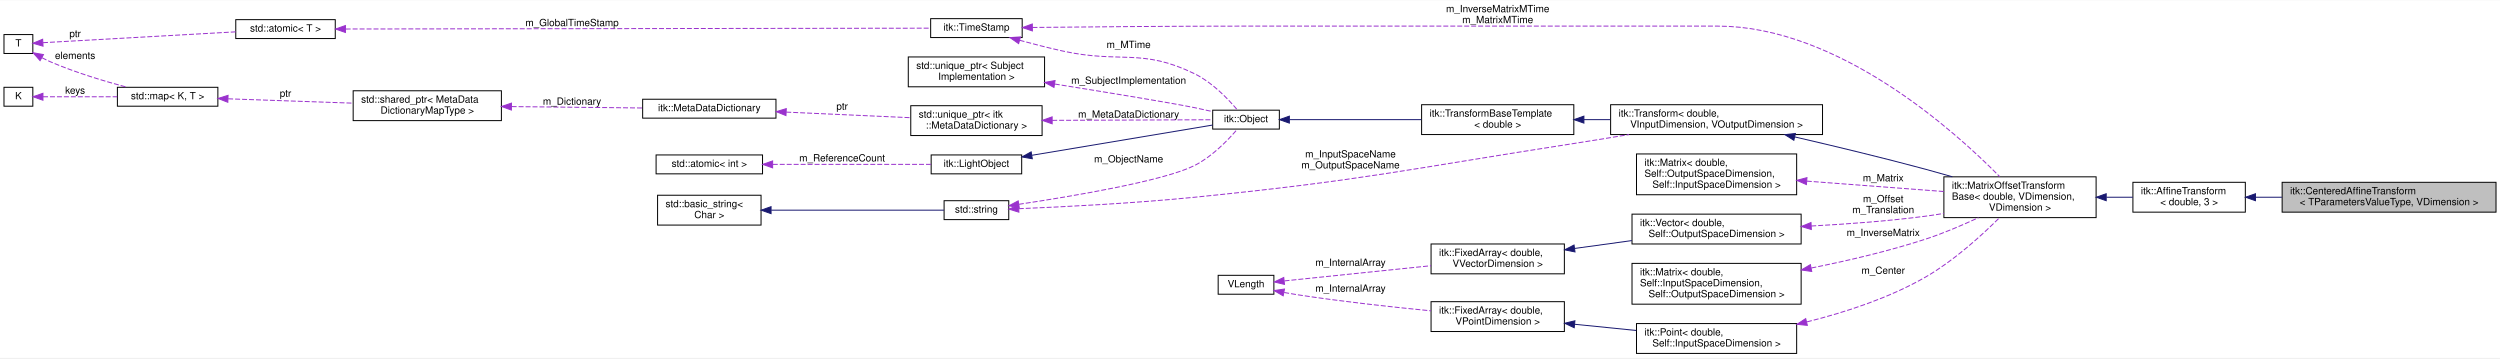
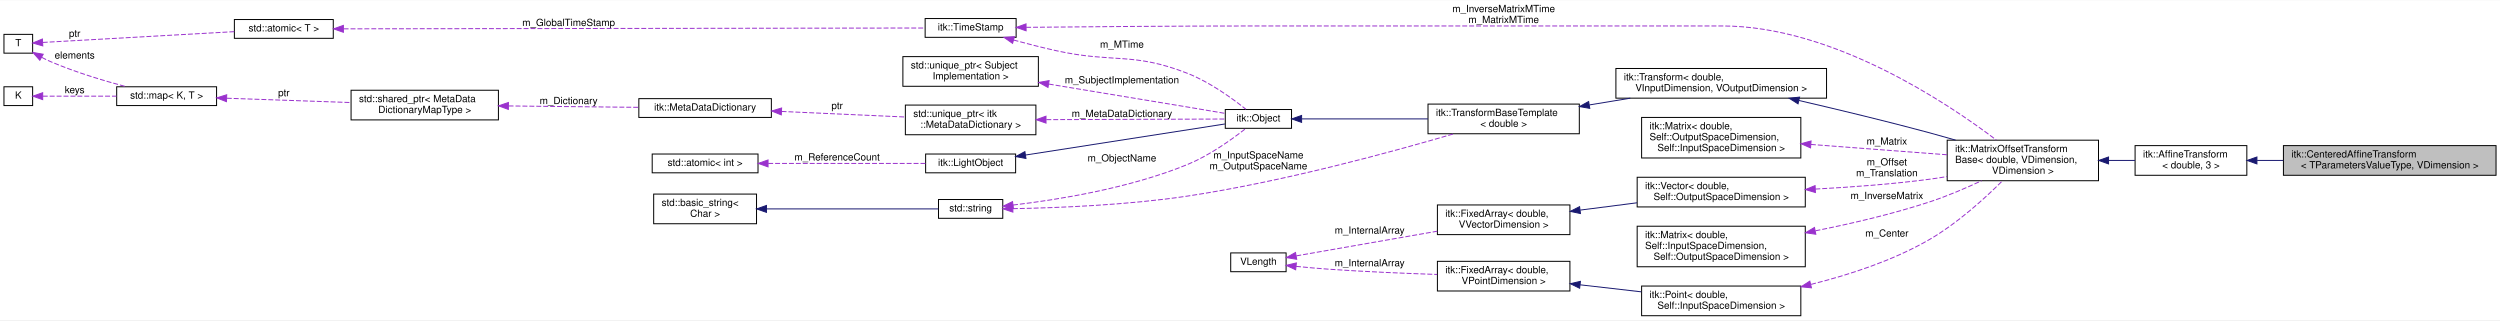
- <svg xmlns="http://www.w3.org/2000/svg" xmlns:xlink="http://www.w3.org/1999/xlink" width="2513pt" height="360pt" viewBox="0.00 0.00 2513.00 359.50">
-   <g id="graph0" class="graph" transform="scale(1 1) rotate(0) translate(4 355.5)">
-     <polygon fill="white" stroke="transparent" points="-4,4 -4,-355.5 2509,-355.5 2509,4 -4,4" />
+ <svg xmlns="http://www.w3.org/2000/svg" xmlns:xlink="http://www.w3.org/1999/xlink" width="2528pt" height="324pt" viewBox="0.00 0.00 2528.00 323.50">
+   <g id="graph0" class="graph" transform="scale(1 1) rotate(0) translate(4 319.5)">
+     <polygon fill="white" stroke="transparent" points="-4,4 -4,-319.5 2524,-319.5 2524,4 -4,4" />
    <g id="node1" class="node">
      <g id="a_node1">
        <a xlink:title="Affine transformation with a specified center of rotation.">
-           <polygon fill="#bfbfbf" stroke="black" points="2290,-142.5 2290,-172.5 2505,-172.5 2505,-142.5 2290,-142.5" />
-           <text text-anchor="start" x="2298" y="-160.5" font-family="Helvetica,sans-Serif" font-size="10.00">itk::CenteredAffineTransform</text>
-           <text text-anchor="middle" x="2397.5" y="-149.5" font-family="Helvetica,sans-Serif" font-size="10.00">&lt; TParametersValueType, VDimension &gt;</text>
+           <polygon fill="#bfbfbf" stroke="black" points="2305,-142.5 2305,-172.5 2520,-172.5 2520,-142.5 2305,-142.5" />
+           <text text-anchor="start" x="2313" y="-160.5" font-family="Helvetica,sans-Serif" font-size="10.00">itk::CenteredAffineTransform</text>
+           <text text-anchor="middle" x="2412.5" y="-149.5" font-family="Helvetica,sans-Serif" font-size="10.00">&lt; TParametersValueType, VDimension &gt;</text>
        </a>
      </g>
    </g>
    <g id="node2" class="node">
      <g id="a_node2">
        <a xlink:href="classitk_1_1AffineTransform.html" target="_top" xlink:title=" ">
-           <polygon fill="white" stroke="black" points="2140,-142.5 2140,-172.5 2253,-172.5 2253,-142.5 2140,-142.5" />
-           <text text-anchor="start" x="2148" y="-160.5" font-family="Helvetica,sans-Serif" font-size="10.00">itk::AffineTransform</text>
-           <text text-anchor="middle" x="2196.5" y="-149.5" font-family="Helvetica,sans-Serif" font-size="10.00">&lt; double, 3 &gt;</text>
+           <polygon fill="white" stroke="black" points="2155,-142.5 2155,-172.5 2268,-172.5 2268,-142.5 2155,-142.5" />
+           <text text-anchor="start" x="2163" y="-160.5" font-family="Helvetica,sans-Serif" font-size="10.00">itk::AffineTransform</text>
+           <text text-anchor="middle" x="2211.5" y="-149.5" font-family="Helvetica,sans-Serif" font-size="10.00">&lt; double, 3 &gt;</text>
        </a>
      </g>
    </g>
    <g id="edge1" class="edge">
-       <path fill="none" stroke="midnightblue" d="M2263.39,-157.5C2271.92,-157.5 2280.82,-157.5 2289.8,-157.5" />
-       <polygon fill="midnightblue" stroke="midnightblue" points="2263.2,-154 2253.2,-157.5 2263.2,-161 2263.2,-154" />
+       <path fill="none" stroke="midnightblue" d="M2278.39,-157.5C2286.92,-157.5 2295.82,-157.5 2304.8,-157.5" />
+       <polygon fill="midnightblue" stroke="midnightblue" points="2278.2,-154 2268.2,-157.5 2278.2,-161 2278.2,-154" />
    </g>
    <g id="node3" class="node">
      <g id="a_node3">
        <a xlink:href="classitk_1_1MatrixOffsetTransformBase.html" target="_top" xlink:title=" ">
-           <polygon fill="white" stroke="black" points="1950,-137 1950,-178 2103,-178 2103,-137 1950,-137" />
-           <text text-anchor="start" x="1958" y="-166" font-family="Helvetica,sans-Serif" font-size="10.00">itk::MatrixOffsetTransform</text>
-           <text text-anchor="start" x="1958" y="-155" font-family="Helvetica,sans-Serif" font-size="10.00">Base&lt; double, VDimension,</text>
-           <text text-anchor="middle" x="2026.5" y="-144" font-family="Helvetica,sans-Serif" font-size="10.00"> VDimension &gt;</text>
+           <polygon fill="white" stroke="black" points="1965,-137 1965,-178 2118,-178 2118,-137 1965,-137" />
+           <text text-anchor="start" x="1973" y="-166" font-family="Helvetica,sans-Serif" font-size="10.00">itk::MatrixOffsetTransform</text>
+           <text text-anchor="start" x="1973" y="-155" font-family="Helvetica,sans-Serif" font-size="10.00">Base&lt; double, VDimension,</text>
+           <text text-anchor="middle" x="2041.5" y="-144" font-family="Helvetica,sans-Serif" font-size="10.00"> VDimension &gt;</text>
        </a>
      </g>
    </g>
    <g id="edge2" class="edge">
-       <path fill="none" stroke="midnightblue" d="M2113.32,-157.5C2122.35,-157.5 2131.34,-157.5 2139.89,-157.5" />
-       <polygon fill="midnightblue" stroke="midnightblue" points="2113.15,-154 2103.15,-157.5 2113.15,-161 2113.15,-154" />
+       <path fill="none" stroke="midnightblue" d="M2128.32,-157.5C2137.35,-157.5 2146.34,-157.5 2154.89,-157.5" />
+       <polygon fill="midnightblue" stroke="midnightblue" points="2128.15,-154 2118.15,-157.5 2128.15,-161 2128.15,-154" />
    </g>
    <g id="node4" class="node">
      <g id="a_node4">
        <a xlink:href="classitk_1_1Transform.html" target="_top" xlink:title=" ">
-           <polygon fill="white" stroke="black" points="1615,-220.5 1615,-250.5 1828,-250.5 1828,-220.5 1615,-220.5" />
-           <text text-anchor="start" x="1623" y="-238.5" font-family="Helvetica,sans-Serif" font-size="10.00">itk::Transform&lt; double,</text>
-           <text text-anchor="middle" x="1721.5" y="-227.5" font-family="Helvetica,sans-Serif" font-size="10.00"> VInputDimension, VOutputDimension &gt;</text>
+           <polygon fill="white" stroke="black" points="1630,-220.5 1630,-250.5 1843,-250.5 1843,-220.5 1630,-220.5" />
+           <text text-anchor="start" x="1638" y="-238.5" font-family="Helvetica,sans-Serif" font-size="10.00">itk::Transform&lt; double,</text>
+           <text text-anchor="middle" x="1736.5" y="-227.5" font-family="Helvetica,sans-Serif" font-size="10.00"> VInputDimension, VOutputDimension &gt;</text>
        </a>
      </g>
    </g>
    <g id="edge3" class="edge">
-       <path fill="none" stroke="midnightblue" d="M1800.08,-218.12C1839.69,-208.96 1888.57,-197.21 1932,-185.5 1940.59,-183.18 1949.59,-180.64 1958.47,-178.06" />
-       <polygon fill="midnightblue" stroke="midnightblue" points="1799.17,-214.74 1790.21,-220.39 1800.74,-221.56 1799.17,-214.74" />
+       <path fill="none" stroke="midnightblue" d="M1815.08,-218.12C1854.69,-208.96 1903.57,-197.21 1947,-185.5 1955.59,-183.18 1964.59,-180.64 1973.47,-178.06" />
+       <polygon fill="midnightblue" stroke="midnightblue" points="1814.17,-214.74 1805.21,-220.39 1815.74,-221.56 1814.17,-214.74" />
    </g>
    <g id="node5" class="node">
      <g id="a_node5">
        <a xlink:href="classitk_1_1TransformBaseTemplate.html" target="_top" xlink:title=" ">
-           <polygon fill="white" stroke="black" points="1425,-220.5 1425,-250.5 1578,-250.5 1578,-220.5 1425,-220.5" />
-           <text text-anchor="start" x="1433" y="-238.5" font-family="Helvetica,sans-Serif" font-size="10.00">itk::TransformBaseTemplate</text>
-           <text text-anchor="middle" x="1501.5" y="-227.5" font-family="Helvetica,sans-Serif" font-size="10.00">&lt; double &gt;</text>
+           <polygon fill="white" stroke="black" points="1440,-184.5 1440,-214.5 1593,-214.5 1593,-184.5 1440,-184.5" />
+           <text text-anchor="start" x="1448" y="-202.5" font-family="Helvetica,sans-Serif" font-size="10.00">itk::TransformBaseTemplate</text>
+           <text text-anchor="middle" x="1516.5" y="-191.5" font-family="Helvetica,sans-Serif" font-size="10.00">&lt; double &gt;</text>
        </a>
      </g>
    </g>
    <g id="edge4" class="edge">
-       <path fill="none" stroke="midnightblue" d="M1588.22,-235.5C1596.9,-235.5 1605.79,-235.5 1614.65,-235.5" />
-       <polygon fill="midnightblue" stroke="midnightblue" points="1588.13,-232 1578.13,-235.5 1588.13,-239 1588.13,-232" />
+       <path fill="none" stroke="midnightblue" d="M1603.38,-213.68C1616.92,-215.92 1630.96,-218.24 1644.61,-220.49" />
+       <polygon fill="midnightblue" stroke="midnightblue" points="1603.57,-210.17 1593.13,-211.99 1602.43,-217.07 1603.57,-210.17" />
    </g>
    <g id="node6" class="node">
      <g id="a_node6">
        <a xlink:href="classitk_1_1Object.html" target="_top" xlink:title="Base class for most ITK classes.">
-           <polygon fill="white" stroke="black" points="1215,-226 1215,-245 1282,-245 1282,-226 1215,-226" />
-           <text text-anchor="middle" x="1248.5" y="-233" font-family="Helvetica,sans-Serif" font-size="10.00">itk::Object</text>
+           <polygon fill="white" stroke="black" points="1235,-190 1235,-209 1302,-209 1302,-190 1235,-190" />
+           <text text-anchor="middle" x="1268.5" y="-197" font-family="Helvetica,sans-Serif" font-size="10.00">itk::Object</text>
        </a>
      </g>
    </g>
    <g id="edge5" class="edge">
-       <path fill="none" stroke="midnightblue" d="M1292.28,-235.5C1328.53,-235.5 1381.38,-235.5 1424.76,-235.5" />
-       <polygon fill="midnightblue" stroke="midnightblue" points="1292.06,-232 1282.06,-235.5 1292.06,-239 1292.06,-232" />
+       <path fill="none" stroke="midnightblue" d="M1312.55,-199.5C1347.66,-199.5 1398.12,-199.5 1439.93,-199.5" />
+       <polygon fill="midnightblue" stroke="midnightblue" points="1312.17,-196 1302.17,-199.5 1312.17,-203 1312.17,-196" />
    </g>
    <g id="node7" class="node">
      <g id="a_node7">
        <a xlink:href="classitk_1_1LightObject.html" target="_top" xlink:title="Light weight base class for most itk classes.">
-           <polygon fill="white" stroke="black" points="932,-181 932,-200 1023,-200 1023,-181 932,-181" />
-           <text text-anchor="middle" x="977.5" y="-188" font-family="Helvetica,sans-Serif" font-size="10.00">itk::LightObject</text>
+           <polygon fill="white" stroke="black" points="932,-145 932,-164 1023,-164 1023,-145 932,-145" />
+           <text text-anchor="middle" x="977.5" y="-152" font-family="Helvetica,sans-Serif" font-size="10.00">itk::LightObject</text>
        </a>
      </g>
    </g>
    <g id="edge6" class="edge">
-       <path fill="none" stroke="midnightblue" d="M1033.42,-199.69C1088.02,-208.82 1169.93,-222.52 1214.96,-230.06" />
-       <polygon fill="midnightblue" stroke="midnightblue" points="1033.66,-196.18 1023.22,-197.98 1032.51,-203.08 1033.66,-196.18" />
+       <path fill="none" stroke="midnightblue" d="M1032.98,-162.98C1092.37,-172.23 1185.49,-186.73 1234.61,-194.38" />
+       <polygon fill="midnightblue" stroke="midnightblue" points="1033.44,-159.51 1023.02,-161.43 1032.37,-166.43 1033.44,-159.51" />
    </g>
    <g id="node8" class="node">
      <g id="a_node8">
        <a xlink:title=" ">
-           <polygon fill="white" stroke="black" points="655.5,-181 655.5,-200 762.5,-200 762.5,-181 655.5,-181" />
-           <text text-anchor="middle" x="709" y="-188" font-family="Helvetica,sans-Serif" font-size="10.00">std::atomic&lt; int &gt;</text>
+           <polygon fill="white" stroke="black" points="655.5,-145 655.5,-164 762.5,-164 762.5,-145 655.5,-145" />
+           <text text-anchor="middle" x="709" y="-152" font-family="Helvetica,sans-Serif" font-size="10.00">std::atomic&lt; int &gt;</text>
        </a>
      </g>
    </g>
    <g id="edge7" class="edge">
-       <path fill="none" stroke="#9a32cd" stroke-dasharray="5,2" d="M772.8,-190.5C821.7,-190.5 888.37,-190.5 931.92,-190.5" />
-       <polygon fill="#9a32cd" stroke="#9a32cd" points="772.65,-187 762.65,-190.5 772.65,-194 772.65,-187" />
-       <text text-anchor="middle" x="842.5" y="-193.5" font-family="Helvetica,sans-Serif" font-size="10.00"> m_ReferenceCount</text>
+       <path fill="none" stroke="#9a32cd" stroke-dasharray="5,2" d="M772.8,-154.5C821.7,-154.5 888.37,-154.5 931.92,-154.5" />
+       <polygon fill="#9a32cd" stroke="#9a32cd" points="772.65,-151 762.65,-154.5 772.65,-158 772.65,-151" />
+       <text text-anchor="middle" x="842.5" y="-157.5" font-family="Helvetica,sans-Serif" font-size="10.00"> m_ReferenceCount</text>
    </g>
    <g id="node9" class="node">
      <g id="a_node9">
        <a xlink:href="classitk_1_1TimeStamp.html" target="_top" xlink:title="Generate a unique, increasing time value.">
-           <polygon fill="white" stroke="black" points="931.5,-318 931.5,-337 1023.5,-337 1023.5,-318 931.5,-318" />
-           <text text-anchor="middle" x="977.5" y="-325" font-family="Helvetica,sans-Serif" font-size="10.00">itk::TimeStamp</text>
+           <polygon fill="white" stroke="black" points="931.5,-282 931.5,-301 1023.5,-301 1023.5,-282 931.5,-282" />
+           <text text-anchor="middle" x="977.5" y="-289" font-family="Helvetica,sans-Serif" font-size="10.00">itk::TimeStamp</text>
        </a>
      </g>
    </g>
    <g id="edge29" class="edge">
-       <path fill="none" stroke="#9a32cd" stroke-dasharray="5,2" d="M1033.83,-328.15C1088.22,-328.74 1173.57,-329.5 1247.5,-329.5 1247.5,-329.5 1247.5,-329.5 1722.5,-329.5 1843.78,-329.5 1960.95,-223.99 2006.05,-178.25" />
-       <polygon fill="#9a32cd" stroke="#9a32cd" points="1033.75,-324.65 1023.71,-328.04 1033.68,-331.65 1033.75,-324.65" />
-       <text text-anchor="middle" x="1501.5" y="-343.5" font-family="Helvetica,sans-Serif" font-size="10.00"> m_InverseMatrixMTime</text>
-       <text text-anchor="middle" x="1501.5" y="-332.5" font-family="Helvetica,sans-Serif" font-size="10.00">m_MatrixMTime</text>
+       <path fill="none" stroke="#9a32cd" stroke-dasharray="5,2" d="M1033.62,-292.11C1091.78,-292.7 1186.09,-293.5 1267.5,-293.5 1267.5,-293.5 1267.5,-293.5 1737.5,-293.5 1848.78,-293.5 1964.49,-216.2 2014.7,-178.16" />
+       <polygon fill="#9a32cd" stroke="#9a32cd" points="1033.59,-288.61 1023.55,-292 1033.52,-295.61 1033.59,-288.61" />
+       <text text-anchor="middle" x="1516.5" y="-307.5" font-family="Helvetica,sans-Serif" font-size="10.00"> m_InverseMatrixMTime</text>
+       <text text-anchor="middle" x="1516.5" y="-296.5" font-family="Helvetica,sans-Serif" font-size="10.00">m_MatrixMTime</text>
    </g>
    <g id="edge8" class="edge">
-       <path fill="none" stroke="#9a32cd" stroke-dasharray="5,2" d="M1020.87,-315.28C1034.57,-311.55 1049.87,-307.62 1064,-304.5 1122.58,-291.58 1143.12,-307.86 1197,-281.5 1214.68,-272.85 1230.67,-256.08 1239.72,-245.35" />
-       <polygon fill="#9a32cd" stroke="#9a32cd" points="1019.92,-311.91 1011.21,-317.95 1021.78,-318.66 1019.92,-311.91" />
-       <text text-anchor="middle" x="1130.5" y="-307.5" font-family="Helvetica,sans-Serif" font-size="10.00"> m_MTime</text>
+       <path fill="none" stroke="#9a32cd" stroke-dasharray="5,2" d="M1020.87,-279.28C1034.57,-275.55 1049.87,-271.62 1064,-268.5 1122.58,-255.58 1141.17,-267.45 1197,-245.5 1219.58,-236.62 1242.52,-219.92 1255.86,-209.27" />
+       <polygon fill="#9a32cd" stroke="#9a32cd" points="1019.92,-275.91 1011.21,-281.95 1021.78,-282.66 1019.92,-275.91" />
+       <text text-anchor="middle" x="1130.5" y="-271.5" font-family="Helvetica,sans-Serif" font-size="10.00"> m_MTime</text>
    </g>
    <g id="node10" class="node">
      <g id="a_node10">
        <a xlink:title=" ">
-           <polygon fill="white" stroke="black" points="233,-317 233,-336 333,-336 333,-317 233,-317" />
-           <text text-anchor="middle" x="283" y="-324" font-family="Helvetica,sans-Serif" font-size="10.00">std::atomic&lt; T &gt;</text>
+           <polygon fill="white" stroke="black" points="233,-281 233,-300 333,-300 333,-281 233,-281" />
+           <text text-anchor="middle" x="283" y="-288" font-family="Helvetica,sans-Serif" font-size="10.00">std::atomic&lt; T &gt;</text>
        </a>
      </g>
    </g>
    <g id="edge9" class="edge">
-       <path fill="none" stroke="#9a32cd" stroke-dasharray="5,2" d="M343.46,-326.59C479.32,-326.78 810.08,-327.26 931.14,-327.43" />
-       <polygon fill="#9a32cd" stroke="#9a32cd" points="343.25,-323.09 333.25,-326.57 343.24,-330.09 343.25,-323.09" />
-       <text text-anchor="middle" x="571" y="-329.5" font-family="Helvetica,sans-Serif" font-size="10.00"> m_GlobalTimeStamp</text>
+       <path fill="none" stroke="#9a32cd" stroke-dasharray="5,2" d="M343.46,-290.59C479.32,-290.78 810.08,-291.26 931.14,-291.43" />
+       <polygon fill="#9a32cd" stroke="#9a32cd" points="343.25,-287.09 333.25,-290.57 343.24,-294.09 343.25,-287.09" />
+       <text text-anchor="middle" x="571" y="-293.5" font-family="Helvetica,sans-Serif" font-size="10.00"> m_GlobalTimeStamp</text>
    </g>
    <g id="node11" class="node">
      <g id="a_node11">
        <a xlink:title=" ">
-           <polygon fill="white" stroke="black" points="0,-302 0,-321 29,-321 29,-302 0,-302" />
-           <text text-anchor="middle" x="14.5" y="-309" font-family="Helvetica,sans-Serif" font-size="10.00">T</text>
+           <polygon fill="white" stroke="black" points="0,-266 0,-285 29,-285 29,-266 0,-266" />
+           <text text-anchor="middle" x="14.5" y="-273" font-family="Helvetica,sans-Serif" font-size="10.00">T</text>
        </a>
      </g>
    </g>
    <g id="edge10" class="edge">
-       <path fill="none" stroke="#9a32cd" stroke-dasharray="5,2" d="M39.23,-312.84C82.59,-315.28 175.47,-320.5 232.94,-323.74" />
-       <polygon fill="#9a32cd" stroke="#9a32cd" points="39.26,-309.33 29.08,-312.26 38.87,-316.32 39.26,-309.33" />
-       <text text-anchor="middle" x="71.5" y="-318.5" font-family="Helvetica,sans-Serif" font-size="10.00"> ptr</text>
+       <path fill="none" stroke="#9a32cd" stroke-dasharray="5,2" d="M39.23,-276.84C82.59,-279.28 175.47,-284.5 232.94,-287.74" />
+       <polygon fill="#9a32cd" stroke="#9a32cd" points="39.26,-273.33 29.08,-276.26 38.87,-280.32 39.26,-273.33" />
+       <text text-anchor="middle" x="71.5" y="-282.5" font-family="Helvetica,sans-Serif" font-size="10.00"> ptr</text>
    </g>
    <g id="node16" class="node">
      <g id="a_node16">
        <a xlink:title=" ">
-           <polygon fill="white" stroke="black" points="114,-249 114,-268 215,-268 215,-249 114,-249" />
-           <text text-anchor="middle" x="164.5" y="-256" font-family="Helvetica,sans-Serif" font-size="10.00">std::map&lt; K, T &gt;</text>
+           <polygon fill="white" stroke="black" points="114,-213 114,-232 215,-232 215,-213 114,-213" />
+           <text text-anchor="middle" x="164.5" y="-220" font-family="Helvetica,sans-Serif" font-size="10.00">std::map&lt; K, T &gt;</text>
        </a>
      </g>
    </g>
    <g id="edge17" class="edge">
-       <path fill="none" stroke="#9a32cd" stroke-dasharray="5,2" d="M38.18,-297.74C41.1,-296.21 44.08,-294.75 47,-293.5 71.84,-282.84 100.96,-274.09 123.88,-268" />
-       <polygon fill="#9a32cd" stroke="#9a32cd" points="36.28,-294.79 29.26,-302.73 39.7,-300.9 36.28,-294.79" />
-       <text text-anchor="middle" x="71.5" y="-296.5" font-family="Helvetica,sans-Serif" font-size="10.00"> elements</text>
+       <path fill="none" stroke="#9a32cd" stroke-dasharray="5,2" d="M38.18,-261.74C41.1,-260.21 44.08,-258.75 47,-257.5 71.84,-246.84 100.96,-238.09 123.88,-232" />
+       <polygon fill="#9a32cd" stroke="#9a32cd" points="36.28,-258.79 29.26,-266.73 39.7,-264.9 36.28,-258.79" />
+       <text text-anchor="middle" x="71.5" y="-260.5" font-family="Helvetica,sans-Serif" font-size="10.00"> elements</text>
    </g>
    <g id="node12" class="node">
      <g id="a_node12">
        <a xlink:title=" ">
-           <polygon fill="white" stroke="black" points="909,-268.5 909,-298.5 1046,-298.5 1046,-268.5 909,-268.5" />
-           <text text-anchor="start" x="917" y="-286.5" font-family="Helvetica,sans-Serif" font-size="10.00">std::unique_ptr&lt; Subject</text>
-           <text text-anchor="middle" x="977.5" y="-275.5" font-family="Helvetica,sans-Serif" font-size="10.00">Implementation &gt;</text>
+           <polygon fill="white" stroke="black" points="909,-232.5 909,-262.5 1046,-262.5 1046,-232.5 909,-232.5" />
+           <text text-anchor="start" x="917" y="-250.5" font-family="Helvetica,sans-Serif" font-size="10.00">std::unique_ptr&lt; Subject</text>
+           <text text-anchor="middle" x="977.5" y="-239.5" font-family="Helvetica,sans-Serif" font-size="10.00">Implementation &gt;</text>
        </a>
      </g>
    </g>
    <g id="edge11" class="edge">
-       <path fill="none" stroke="#9a32cd" stroke-dasharray="5,2" d="M1056.27,-271.28C1107.81,-263.06 1170.63,-252.8 1197,-247.5 1202.83,-246.33 1209.01,-244.96 1214.97,-243.58" />
-       <polygon fill="#9a32cd" stroke="#9a32cd" points="1055.45,-267.86 1046.12,-272.89 1056.55,-274.77 1055.45,-267.86" />
-       <text text-anchor="middle" x="1130.5" y="-271.5" font-family="Helvetica,sans-Serif" font-size="10.00"> m_SubjectImplementation</text>
+       <path fill="none" stroke="#9a32cd" stroke-dasharray="5,2" d="M1056.52,-234.75C1098.21,-227.91 1150.41,-219.3 1197,-211.5 1209.37,-209.43 1222.95,-207.12 1234.86,-205.09" />
+       <polygon fill="#9a32cd" stroke="#9a32cd" points="1055.73,-231.33 1046.43,-236.4 1056.86,-238.24 1055.73,-231.33" />
+       <text text-anchor="middle" x="1130.5" y="-235.5" font-family="Helvetica,sans-Serif" font-size="10.00"> m_SubjectImplementation</text>
    </g>
    <g id="node13" class="node">
      <g id="a_node13">
        <a xlink:title=" ">
-           <polygon fill="white" stroke="black" points="911.5,-219.5 911.5,-249.5 1043.5,-249.5 1043.5,-219.5 911.5,-219.5" />
-           <text text-anchor="start" x="919.5" y="-237.5" font-family="Helvetica,sans-Serif" font-size="10.00">std::unique_ptr&lt; itk</text>
-           <text text-anchor="middle" x="977.5" y="-226.5" font-family="Helvetica,sans-Serif" font-size="10.00">::MetaDataDictionary &gt;</text>
+           <polygon fill="white" stroke="black" points="911.5,-183.5 911.5,-213.5 1043.5,-213.5 1043.5,-183.5 911.5,-183.5" />
+           <text text-anchor="start" x="919.5" y="-201.5" font-family="Helvetica,sans-Serif" font-size="10.00">std::unique_ptr&lt; itk</text>
+           <text text-anchor="middle" x="977.5" y="-190.5" font-family="Helvetica,sans-Serif" font-size="10.00">::MetaDataDictionary &gt;</text>
        </a>
      </g>
    </g>
    <g id="edge12" class="edge">
-       <path fill="none" stroke="#9a32cd" stroke-dasharray="5,2" d="M1053.66,-234.78C1106.66,-234.98 1175.03,-235.23 1214.8,-235.38" />
-       <polygon fill="#9a32cd" stroke="#9a32cd" points="1053.63,-231.28 1043.62,-234.74 1053.6,-238.28 1053.63,-231.28" />
-       <text text-anchor="middle" x="1130.5" y="-237.5" font-family="Helvetica,sans-Serif" font-size="10.00"> m_MetaDataDictionary</text>
+       <path fill="none" stroke="#9a32cd" stroke-dasharray="5,2" d="M1054.05,-198.76C1112.69,-198.96 1191.12,-199.24 1234.73,-199.39" />
+       <polygon fill="#9a32cd" stroke="#9a32cd" points="1053.73,-195.26 1043.72,-198.73 1053.71,-202.26 1053.73,-195.26" />
+       <text text-anchor="middle" x="1130.5" y="-201.5" font-family="Helvetica,sans-Serif" font-size="10.00"> m_MetaDataDictionary</text>
    </g>
    <g id="node14" class="node">
      <g id="a_node14">
        <a xlink:href="classitk_1_1MetaDataDictionary.html" target="_top" xlink:title="Provides a mechanism for storing a collection of arbitrary data types.">
-           <polygon fill="white" stroke="black" points="642,-237 642,-256 776,-256 776,-237 642,-237" />
-           <text text-anchor="middle" x="709" y="-244" font-family="Helvetica,sans-Serif" font-size="10.00">itk::MetaDataDictionary</text>
+           <polygon fill="white" stroke="black" points="642,-201 642,-220 776,-220 776,-201 642,-201" />
+           <text text-anchor="middle" x="709" y="-208" font-family="Helvetica,sans-Serif" font-size="10.00">itk::MetaDataDictionary</text>
        </a>
      </g>
    </g>
    <g id="edge13" class="edge">
-       <path fill="none" stroke="#9a32cd" stroke-dasharray="5,2" d="M786.32,-243.06C825.74,-241.29 873.36,-239.14 911.08,-237.45" />
-       <polygon fill="#9a32cd" stroke="#9a32cd" points="786.05,-239.57 776.22,-243.52 786.37,-246.56 786.05,-239.57" />
-       <text text-anchor="middle" x="842.5" y="-245.5" font-family="Helvetica,sans-Serif" font-size="10.00"> ptr</text>
+       <path fill="none" stroke="#9a32cd" stroke-dasharray="5,2" d="M786.32,-207.06C825.74,-205.29 873.36,-203.14 911.08,-201.45" />
+       <polygon fill="#9a32cd" stroke="#9a32cd" points="786.05,-203.57 776.22,-207.52 786.37,-210.56 786.05,-203.57" />
+       <text text-anchor="middle" x="842.5" y="-209.5" font-family="Helvetica,sans-Serif" font-size="10.00"> ptr</text>
    </g>
    <g id="node15" class="node">
      <g id="a_node15">
        <a xlink:title=" ">
-           <polygon fill="white" stroke="black" points="351,-234.5 351,-264.5 500,-264.5 500,-234.5 351,-234.5" />
-           <text text-anchor="start" x="359" y="-252.5" font-family="Helvetica,sans-Serif" font-size="10.00">std::shared_ptr&lt; MetaData</text>
-           <text text-anchor="middle" x="425.5" y="-241.5" font-family="Helvetica,sans-Serif" font-size="10.00">DictionaryMapType &gt;</text>
+           <polygon fill="white" stroke="black" points="351,-198.5 351,-228.5 500,-228.5 500,-198.5 351,-198.5" />
+           <text text-anchor="start" x="359" y="-216.5" font-family="Helvetica,sans-Serif" font-size="10.00">std::shared_ptr&lt; MetaData</text>
+           <text text-anchor="middle" x="425.5" y="-205.5" font-family="Helvetica,sans-Serif" font-size="10.00">DictionaryMapType &gt;</text>
        </a>
      </g>
    </g>
    <g id="edge14" class="edge">
-       <path fill="none" stroke="#9a32cd" stroke-dasharray="5,2" d="M510.29,-248.61C552.24,-248.16 602.31,-247.63 641.57,-247.21" />
-       <polygon fill="#9a32cd" stroke="#9a32cd" points="510.06,-245.11 500.09,-248.72 510.13,-252.11 510.06,-245.11" />
-       <text text-anchor="middle" x="571" y="-250.5" font-family="Helvetica,sans-Serif" font-size="10.00"> m_Dictionary</text>
+       <path fill="none" stroke="#9a32cd" stroke-dasharray="5,2" d="M510.29,-212.61C552.24,-212.16 602.31,-211.63 641.57,-211.21" />
+       <polygon fill="#9a32cd" stroke="#9a32cd" points="510.06,-209.11 500.09,-212.72 510.13,-216.11 510.06,-209.11" />
+       <text text-anchor="middle" x="571" y="-214.5" font-family="Helvetica,sans-Serif" font-size="10.00"> m_Dictionary</text>
    </g>
    <g id="edge15" class="edge">
-       <path fill="none" stroke="#9a32cd" stroke-dasharray="5,2" d="M225.34,-256.42C262.61,-255.13 310.86,-253.45 350.52,-252.07" />
-       <polygon fill="#9a32cd" stroke="#9a32cd" points="225,-252.93 215.13,-256.78 225.25,-259.93 225,-252.93" />
-       <text text-anchor="middle" x="283" y="-258.5" font-family="Helvetica,sans-Serif" font-size="10.00"> ptr</text>
+       <path fill="none" stroke="#9a32cd" stroke-dasharray="5,2" d="M225.34,-220.42C262.61,-219.13 310.86,-217.45 350.52,-216.07" />
+       <polygon fill="#9a32cd" stroke="#9a32cd" points="225,-216.93 215.13,-220.78 225.25,-223.93 225,-216.93" />
+       <text text-anchor="middle" x="283" y="-222.5" font-family="Helvetica,sans-Serif" font-size="10.00"> ptr</text>
    </g>
    <g id="node17" class="node">
      <g id="a_node17">
        <a xlink:title=" ">
-           <polygon fill="white" stroke="black" points="0,-249 0,-268 29,-268 29,-249 0,-249" />
-           <text text-anchor="middle" x="14.5" y="-256" font-family="Helvetica,sans-Serif" font-size="10.00">K</text>
+           <polygon fill="white" stroke="black" points="0,-213 0,-232 29,-232 29,-213 0,-213" />
+           <text text-anchor="middle" x="14.5" y="-220" font-family="Helvetica,sans-Serif" font-size="10.00">K</text>
        </a>
      </g>
    </g>
    <g id="edge16" class="edge">
-       <path fill="none" stroke="#9a32cd" stroke-dasharray="5,2" d="M39.24,-258.5C59.28,-258.5 88.63,-258.5 113.78,-258.5" />
-       <polygon fill="#9a32cd" stroke="#9a32cd" points="39.16,-255 29.16,-258.5 39.16,-262 39.16,-255" />
-       <text text-anchor="middle" x="71.5" y="-261.5" font-family="Helvetica,sans-Serif" font-size="10.00"> keys</text>
+       <path fill="none" stroke="#9a32cd" stroke-dasharray="5,2" d="M39.24,-222.5C59.28,-222.5 88.63,-222.5 113.78,-222.5" />
+       <polygon fill="#9a32cd" stroke="#9a32cd" points="39.16,-219 29.16,-222.5 39.16,-226 39.16,-219" />
+       <text text-anchor="middle" x="71.5" y="-225.5" font-family="Helvetica,sans-Serif" font-size="10.00"> keys</text>
    </g>
    <g id="node18" class="node">
      <g id="a_node18">
        <a xlink:title=" ">
-           <polygon fill="white" stroke="black" points="945,-135 945,-154 1010,-154 1010,-135 945,-135" />
-           <text text-anchor="middle" x="977.5" y="-142" font-family="Helvetica,sans-Serif" font-size="10.00">std::string</text>
+           <polygon fill="white" stroke="black" points="945,-99 945,-118 1010,-118 1010,-99 945,-99" />
+           <text text-anchor="middle" x="977.5" y="-106" font-family="Helvetica,sans-Serif" font-size="10.00">std::string</text>
        </a>
      </g>
    </g>
    <g id="edge20" class="edge">
-       <path fill="none" stroke="#9a32cd" stroke-dasharray="5,2" d="M1020.08,-145.97C1064.1,-147.75 1135.57,-151.33 1197,-157.5 1367.17,-174.59 1408.99,-185.3 1578,-211.5 1595.97,-214.29 1615.2,-217.42 1633.52,-220.48" />
-       <polygon fill="#9a32cd" stroke="#9a32cd" points="1020.17,-142.47 1010.04,-145.57 1019.9,-149.46 1020.17,-142.47" />
-       <text text-anchor="middle" x="1353.5" y="-197.5" font-family="Helvetica,sans-Serif" font-size="10.00"> m_InputSpaceName</text>
-       <text text-anchor="middle" x="1353.5" y="-186.5" font-family="Helvetica,sans-Serif" font-size="10.00">m_OutputSpaceName</text>
+       <path fill="none" stroke="#9a32cd" stroke-dasharray="5,2" d="M1020.24,-108.75C1064.38,-109.53 1135.95,-112.29 1197,-121.5 1293.68,-136.09 1403.99,-166.21 1466.13,-184.46" />
+       <polygon fill="#9a32cd" stroke="#9a32cd" points="1020.22,-105.25 1010.17,-108.6 1020.11,-112.25 1020.22,-105.25" />
+       <text text-anchor="middle" x="1268.5" y="-159.5" font-family="Helvetica,sans-Serif" font-size="10.00"> m_InputSpaceName</text>
+       <text text-anchor="middle" x="1268.5" y="-148.5" font-family="Helvetica,sans-Serif" font-size="10.00">m_OutputSpaceName</text>
    </g>
    <g id="edge18" class="edge">
-       <path fill="none" stroke="#9a32cd" stroke-dasharray="5,2" d="M1020.14,-150.39C1074.59,-158.54 1166.6,-174.02 1197,-189.5 1214.54,-198.43 1230.57,-215.12 1239.67,-225.75" />
-       <polygon fill="#9a32cd" stroke="#9a32cd" points="1020.51,-146.9 1010.11,-148.9 1019.49,-153.83 1020.51,-146.9" />
-       <text text-anchor="middle" x="1130.5" y="-192.5" font-family="Helvetica,sans-Serif" font-size="10.00"> m_ObjectName</text>
+       <path fill="none" stroke="#9a32cd" stroke-dasharray="5,2" d="M1020.33,-112.41C1065.34,-117.69 1138.36,-129.35 1197,-153.5 1219.43,-162.74 1242.42,-179.34 1255.8,-189.87" />
+       <polygon fill="#9a32cd" stroke="#9a32cd" points="1020.67,-108.93 1010.34,-111.29 1019.89,-115.88 1020.67,-108.93" />
+       <text text-anchor="middle" x="1130.5" y="-156.5" font-family="Helvetica,sans-Serif" font-size="10.00"> m_ObjectName</text>
    </g>
    <g id="node19" class="node">
      <g id="a_node19">
        <a xlink:title=" ">
-           <polygon fill="white" stroke="black" points="657,-129.5 657,-159.5 761,-159.5 761,-129.5 657,-129.5" />
-           <text text-anchor="start" x="665" y="-147.5" font-family="Helvetica,sans-Serif" font-size="10.00">std::basic_string&lt;</text>
-           <text text-anchor="middle" x="709" y="-136.5" font-family="Helvetica,sans-Serif" font-size="10.00"> Char &gt;</text>
+           <polygon fill="white" stroke="black" points="657,-93.5 657,-123.5 761,-123.5 761,-93.5 657,-93.5" />
+           <text text-anchor="start" x="665" y="-111.5" font-family="Helvetica,sans-Serif" font-size="10.00">std::basic_string&lt;</text>
+           <text text-anchor="middle" x="709" y="-100.5" font-family="Helvetica,sans-Serif" font-size="10.00"> Char &gt;</text>
        </a>
      </g>
    </g>
    <g id="edge19" class="edge">
-       <path fill="none" stroke="midnightblue" d="M771.24,-144.5C825.37,-144.5 902.16,-144.5 944.82,-144.5" />
-       <polygon fill="midnightblue" stroke="midnightblue" points="771.07,-141 761.07,-144.5 771.07,-148 771.07,-141" />
+       <path fill="none" stroke="midnightblue" d="M771.24,-108.5C825.37,-108.5 902.16,-108.5 944.82,-108.5" />
+       <polygon fill="midnightblue" stroke="midnightblue" points="771.07,-105 761.07,-108.5 771.07,-112 771.07,-105" />
    </g>
    <g id="node20" class="node">
      <g id="a_node20">
        <a xlink:href="classitk_1_1Matrix.html" target="_top" xlink:title=" ">
-           <polygon fill="white" stroke="black" points="1641,-160 1641,-201 1802,-201 1802,-160 1641,-160" />
-           <text text-anchor="start" x="1649" y="-189" font-family="Helvetica,sans-Serif" font-size="10.00">itk::Matrix&lt; double,</text>
-           <text text-anchor="start" x="1649" y="-178" font-family="Helvetica,sans-Serif" font-size="10.00"> Self::OutputSpaceDimension,</text>
-           <text text-anchor="middle" x="1721.5" y="-167" font-family="Helvetica,sans-Serif" font-size="10.00"> Self::InputSpaceDimension &gt;</text>
+           <polygon fill="white" stroke="black" points="1656,-160 1656,-201 1817,-201 1817,-160 1656,-160" />
+           <text text-anchor="start" x="1664" y="-189" font-family="Helvetica,sans-Serif" font-size="10.00">itk::Matrix&lt; double,</text>
+           <text text-anchor="start" x="1664" y="-178" font-family="Helvetica,sans-Serif" font-size="10.00"> Self::OutputSpaceDimension,</text>
+           <text text-anchor="middle" x="1736.5" y="-167" font-family="Helvetica,sans-Serif" font-size="10.00"> Self::InputSpaceDimension &gt;</text>
        </a>
      </g>
    </g>
    <g id="edge21" class="edge">
-       <path fill="none" stroke="#9a32cd" stroke-dasharray="5,2" d="M1812.18,-173.69C1855.96,-170.37 1908.06,-166.41 1949.81,-163.25" />
-       <polygon fill="#9a32cd" stroke="#9a32cd" points="1811.82,-170.21 1802.11,-174.46 1812.35,-177.19 1811.82,-170.21" />
-       <text text-anchor="middle" x="1889" y="-173.5" font-family="Helvetica,sans-Serif" font-size="10.00"> m_Matrix</text>
+       <path fill="none" stroke="#9a32cd" stroke-dasharray="5,2" d="M1827.18,-173.69C1870.96,-170.37 1923.06,-166.41 1964.81,-163.25" />
+       <polygon fill="#9a32cd" stroke="#9a32cd" points="1826.82,-170.21 1817.11,-174.46 1827.35,-177.19 1826.82,-170.21" />
+       <text text-anchor="middle" x="1904" y="-173.5" font-family="Helvetica,sans-Serif" font-size="10.00"> m_Matrix</text>
    </g>
    <g id="node21" class="node">
      <g id="a_node21">
        <a xlink:href="classitk_1_1Vector.html" target="_top" xlink:title=" ">
-           <polygon fill="white" stroke="black" points="1636.5,-110.5 1636.5,-140.5 1806.5,-140.5 1806.5,-110.5 1636.5,-110.5" />
-           <text text-anchor="start" x="1644.5" y="-128.5" font-family="Helvetica,sans-Serif" font-size="10.00">itk::Vector&lt; double,</text>
-           <text text-anchor="middle" x="1721.5" y="-117.5" font-family="Helvetica,sans-Serif" font-size="10.00"> Self::OutputSpaceDimension &gt;</text>
+           <polygon fill="white" stroke="black" points="1651.5,-110.5 1651.5,-140.5 1821.5,-140.5 1821.5,-110.5 1651.5,-110.5" />
+           <text text-anchor="start" x="1659.5" y="-128.5" font-family="Helvetica,sans-Serif" font-size="10.00">itk::Vector&lt; double,</text>
+           <text text-anchor="middle" x="1736.5" y="-117.5" font-family="Helvetica,sans-Serif" font-size="10.00"> Self::OutputSpaceDimension &gt;</text>
        </a>
      </g>
    </g>
    <g id="edge22" class="edge">
-       <path fill="none" stroke="#9a32cd" stroke-dasharray="5,2" d="M1816.65,-128.56C1852.83,-130.47 1894.44,-133.54 1932,-138.5 1937.83,-139.27 1943.84,-140.19 1949.87,-141.21" />
-       <polygon fill="#9a32cd" stroke="#9a32cd" points="1816.77,-125.06 1806.6,-128.06 1816.41,-132.06 1816.77,-125.06" />
-       <text text-anchor="middle" x="1889" y="-152.5" font-family="Helvetica,sans-Serif" font-size="10.00"> m_Offset</text>
-       <text text-anchor="middle" x="1889" y="-141.5" font-family="Helvetica,sans-Serif" font-size="10.00">m_Translation</text>
+       <path fill="none" stroke="#9a32cd" stroke-dasharray="5,2" d="M1831.65,-128.56C1867.83,-130.47 1909.44,-133.54 1947,-138.5 1952.83,-139.27 1958.84,-140.19 1964.87,-141.21" />
+       <polygon fill="#9a32cd" stroke="#9a32cd" points="1831.77,-125.06 1821.6,-128.06 1831.41,-132.06 1831.77,-125.06" />
+       <text text-anchor="middle" x="1904" y="-152.5" font-family="Helvetica,sans-Serif" font-size="10.00"> m_Offset</text>
+       <text text-anchor="middle" x="1904" y="-141.5" font-family="Helvetica,sans-Serif" font-size="10.00">m_Translation</text>
    </g>
    <g id="node22" class="node">
      <g id="a_node22">
        <a xlink:href="classitk_1_1FixedArray.html" target="_top" xlink:title=" ">
-           <polygon fill="white" stroke="black" points="1434.5,-80.5 1434.5,-110.5 1568.5,-110.5 1568.5,-80.5 1434.5,-80.5" />
-           <text text-anchor="start" x="1442.5" y="-98.5" font-family="Helvetica,sans-Serif" font-size="10.00">itk::FixedArray&lt; double,</text>
-           <text text-anchor="middle" x="1501.5" y="-87.5" font-family="Helvetica,sans-Serif" font-size="10.00"> VVectorDimension &gt;</text>
+           <polygon fill="white" stroke="black" points="1449.5,-82.5 1449.5,-112.5 1583.5,-112.5 1583.5,-82.5 1449.5,-82.5" />
+           <text text-anchor="start" x="1457.5" y="-100.5" font-family="Helvetica,sans-Serif" font-size="10.00">itk::FixedArray&lt; double,</text>
+           <text text-anchor="middle" x="1516.5" y="-89.5" font-family="Helvetica,sans-Serif" font-size="10.00"> VVectorDimension &gt;</text>
        </a>
      </g>
    </g>
    <g id="edge23" class="edge">
-       <path fill="none" stroke="midnightblue" d="M1578.95,-106.02C1597.52,-108.58 1617.47,-111.32 1636.37,-113.92" />
-       <polygon fill="midnightblue" stroke="midnightblue" points="1579.18,-102.52 1568.8,-104.62 1578.22,-109.45 1579.18,-102.52" />
+       <path fill="none" stroke="midnightblue" d="M1593.95,-107.32C1612.52,-109.7 1632.47,-112.27 1651.37,-114.69" />
+       <polygon fill="midnightblue" stroke="midnightblue" points="1594.16,-103.82 1583.8,-106.01 1593.27,-110.76 1594.16,-103.82" />
    </g>
    <g id="node23" class="node">
      <g id="a_node23">
        <a xlink:href="classVLength.html" target="_top" xlink:title=" ">
-           <polygon fill="white" stroke="black" points="1220.5,-60 1220.5,-79 1276.5,-79 1276.5,-60 1220.5,-60" />
-           <text text-anchor="middle" x="1248.5" y="-67" font-family="Helvetica,sans-Serif" font-size="10.00">VLength</text>
+           <polygon fill="white" stroke="black" points="1240.5,-45 1240.5,-64 1296.5,-64 1296.5,-45 1240.5,-45" />
+           <text text-anchor="middle" x="1268.5" y="-52" font-family="Helvetica,sans-Serif" font-size="10.00">VLength</text>
        </a>
      </g>
    </g>
    <g id="edge24" class="edge">
-       <path fill="none" stroke="#9a32cd" stroke-dasharray="5,2" d="M1287.18,-73.4C1326.07,-77.43 1387.51,-83.8 1434.49,-88.66" />
-       <polygon fill="#9a32cd" stroke="#9a32cd" points="1287.15,-69.88 1276.84,-72.33 1286.43,-76.84 1287.15,-69.88" />
-       <text text-anchor="middle" x="1353.5" y="-88.5" font-family="Helvetica,sans-Serif" font-size="10.00"> m_InternalArray</text>
+       <path fill="none" stroke="#9a32cd" stroke-dasharray="5,2" d="M1306.81,-61.02C1344.52,-67.61 1403.6,-77.94 1449.28,-85.93" />
+       <polygon fill="#9a32cd" stroke="#9a32cd" points="1307.22,-57.54 1296.77,-59.27 1306.01,-64.44 1307.22,-57.54" />
+       <text text-anchor="middle" x="1381" y="-83.5" font-family="Helvetica,sans-Serif" font-size="10.00"> m_InternalArray</text>
    </g>
    <g id="node26" class="node">
      <g id="a_node26">
        <a xlink:href="classitk_1_1FixedArray.html" target="_top" xlink:title=" ">
-           <polygon fill="white" stroke="black" points="1434.5,-22.5 1434.5,-52.5 1568.5,-52.5 1568.5,-22.5 1434.5,-22.5" />
-           <text text-anchor="start" x="1442.5" y="-40.5" font-family="Helvetica,sans-Serif" font-size="10.00">itk::FixedArray&lt; double,</text>
-           <text text-anchor="middle" x="1501.5" y="-29.5" font-family="Helvetica,sans-Serif" font-size="10.00"> VPointDimension &gt;</text>
+           <polygon fill="white" stroke="black" points="1449.5,-25.5 1449.5,-55.5 1583.5,-55.5 1583.5,-25.5 1449.5,-25.5" />
+           <text text-anchor="start" x="1457.5" y="-43.5" font-family="Helvetica,sans-Serif" font-size="10.00">itk::FixedArray&lt; double,</text>
+           <text text-anchor="middle" x="1516.5" y="-32.5" font-family="Helvetica,sans-Serif" font-size="10.00"> VPointDimension &gt;</text>
        </a>
      </g>
    </g>
    <g id="edge28" class="edge">
-       <path fill="none" stroke="#9a32cd" stroke-dasharray="5,2" d="M1286.84,-61.73C1291.26,-60.92 1295.73,-60.16 1300,-59.5 1344.65,-52.64 1395.21,-47.11 1434.39,-43.31" />
-       <polygon fill="#9a32cd" stroke="#9a32cd" points="1285.85,-58.36 1276.68,-63.67 1287.16,-65.23 1285.85,-58.36" />
-       <text text-anchor="middle" x="1353.5" y="-62.5" font-family="Helvetica,sans-Serif" font-size="10.00"> m_InternalArray</text>
+       <path fill="none" stroke="#9a32cd" stroke-dasharray="5,2" d="M1306.54,-50.41C1317.32,-49.33 1329.12,-48.26 1340,-47.5 1376.05,-44.99 1416.33,-43.31 1449.2,-42.22" />
+       <polygon fill="#9a32cd" stroke="#9a32cd" points="1306.17,-46.93 1296.59,-51.43 1306.89,-53.89 1306.17,-46.93" />
+       <text text-anchor="middle" x="1381" y="-50.5" font-family="Helvetica,sans-Serif" font-size="10.00"> m_InternalArray</text>
    </g>
    <g id="node24" class="node">
      <g id="a_node24">
        <a xlink:href="classitk_1_1Matrix.html" target="_top" xlink:title=" ">
-           <polygon fill="white" stroke="black" points="1636.5,-50 1636.5,-91 1806.5,-91 1806.5,-50 1636.5,-50" />
-           <text text-anchor="start" x="1644.5" y="-79" font-family="Helvetica,sans-Serif" font-size="10.00">itk::Matrix&lt; double,</text>
-           <text text-anchor="start" x="1644.5" y="-68" font-family="Helvetica,sans-Serif" font-size="10.00"> Self::InputSpaceDimension,</text>
-           <text text-anchor="middle" x="1721.5" y="-57" font-family="Helvetica,sans-Serif" font-size="10.00"> Self::OutputSpaceDimension &gt;</text>
+           <polygon fill="white" stroke="black" points="1651.5,-50 1651.5,-91 1821.5,-91 1821.5,-50 1651.5,-50" />
+           <text text-anchor="start" x="1659.5" y="-79" font-family="Helvetica,sans-Serif" font-size="10.00">itk::Matrix&lt; double,</text>
+           <text text-anchor="start" x="1659.5" y="-68" font-family="Helvetica,sans-Serif" font-size="10.00"> Self::InputSpaceDimension,</text>
+           <text text-anchor="middle" x="1736.5" y="-57" font-family="Helvetica,sans-Serif" font-size="10.00"> Self::OutputSpaceDimension &gt;</text>
        </a>
      </g>
    </g>
    <g id="edge25" class="edge">
-       <path fill="none" stroke="#9a32cd" stroke-dasharray="5,2" d="M1816.79,-86.37C1853.24,-93.63 1895,-103.37 1932,-115.5 1949.75,-121.32 1968.67,-129.43 1984.82,-136.98" />
-       <polygon fill="#9a32cd" stroke="#9a32cd" points="1817.15,-82.87 1806.66,-84.38 1815.8,-89.74 1817.15,-82.87" />
-       <text text-anchor="middle" x="1889" y="-118.5" font-family="Helvetica,sans-Serif" font-size="10.00"> m_InverseMatrix</text>
+       <path fill="none" stroke="#9a32cd" stroke-dasharray="5,2" d="M1831.79,-86.37C1868.24,-93.63 1910,-103.37 1947,-115.5 1964.75,-121.32 1983.67,-129.43 1999.82,-136.98" />
+       <polygon fill="#9a32cd" stroke="#9a32cd" points="1832.15,-82.87 1821.66,-84.38 1830.8,-89.74 1832.15,-82.87" />
+       <text text-anchor="middle" x="1904" y="-118.5" font-family="Helvetica,sans-Serif" font-size="10.00"> m_InverseMatrix</text>
    </g>
    <g id="node25" class="node">
      <g id="a_node25">
        <a xlink:href="classitk_1_1Point.html" target="_top" xlink:title=" ">
-           <polygon fill="white" stroke="black" points="1641,-0.5 1641,-30.5 1802,-30.5 1802,-0.5 1641,-0.5" />
-           <text text-anchor="start" x="1649" y="-18.5" font-family="Helvetica,sans-Serif" font-size="10.00">itk::Point&lt; double,</text>
-           <text text-anchor="middle" x="1721.5" y="-7.5" font-family="Helvetica,sans-Serif" font-size="10.00"> Self::InputSpaceDimension &gt;</text>
+           <polygon fill="white" stroke="black" points="1656,-0.5 1656,-30.5 1817,-30.5 1817,-0.5 1656,-0.5" />
+           <text text-anchor="start" x="1664" y="-18.5" font-family="Helvetica,sans-Serif" font-size="10.00">itk::Point&lt; double,</text>
+           <text text-anchor="middle" x="1736.5" y="-7.5" font-family="Helvetica,sans-Serif" font-size="10.00"> Self::InputSpaceDimension &gt;</text>
        </a>
      </g>
    </g>
    <g id="edge26" class="edge">
-       <path fill="none" stroke="#9a32cd" stroke-dasharray="5,2" d="M1812.37,-32.2C1850.91,-41.81 1895.39,-56.3 1932,-77.5 1960.1,-93.77 1987.8,-118.92 2005.66,-136.67" />
-       <polygon fill="#9a32cd" stroke="#9a32cd" points="1812.74,-28.69 1802.19,-29.74 1811.09,-35.49 1812.74,-28.69" />
-       <text text-anchor="middle" x="1889" y="-80.5" font-family="Helvetica,sans-Serif" font-size="10.00"> m_Center</text>
+       <path fill="none" stroke="#9a32cd" stroke-dasharray="5,2" d="M1827.37,-32.2C1865.91,-41.81 1910.39,-56.3 1947,-77.5 1975.1,-93.77 2002.8,-118.92 2020.66,-136.67" />
+       <polygon fill="#9a32cd" stroke="#9a32cd" points="1827.74,-28.69 1817.19,-29.74 1826.09,-35.49 1827.74,-28.69" />
+       <text text-anchor="middle" x="1904" y="-80.5" font-family="Helvetica,sans-Serif" font-size="10.00"> m_Center</text>
    </g>
    <g id="edge27" class="edge">
-       <path fill="none" stroke="midnightblue" d="M1578.79,-29.8C1598.83,-27.78 1620.48,-25.59 1640.7,-23.55" />
-       <polygon fill="midnightblue" stroke="midnightblue" points="1578.39,-26.32 1568.8,-30.81 1579.1,-33.29 1578.39,-26.32" />
+       <path fill="none" stroke="midnightblue" d="M1593.79,-31.75C1613.83,-29.45 1635.48,-26.97 1655.7,-24.65" />
+       <polygon fill="midnightblue" stroke="midnightblue" points="1593.33,-28.28 1583.8,-32.9 1594.13,-35.24 1593.33,-28.28" />
    </g>
  </g>
</svg>
